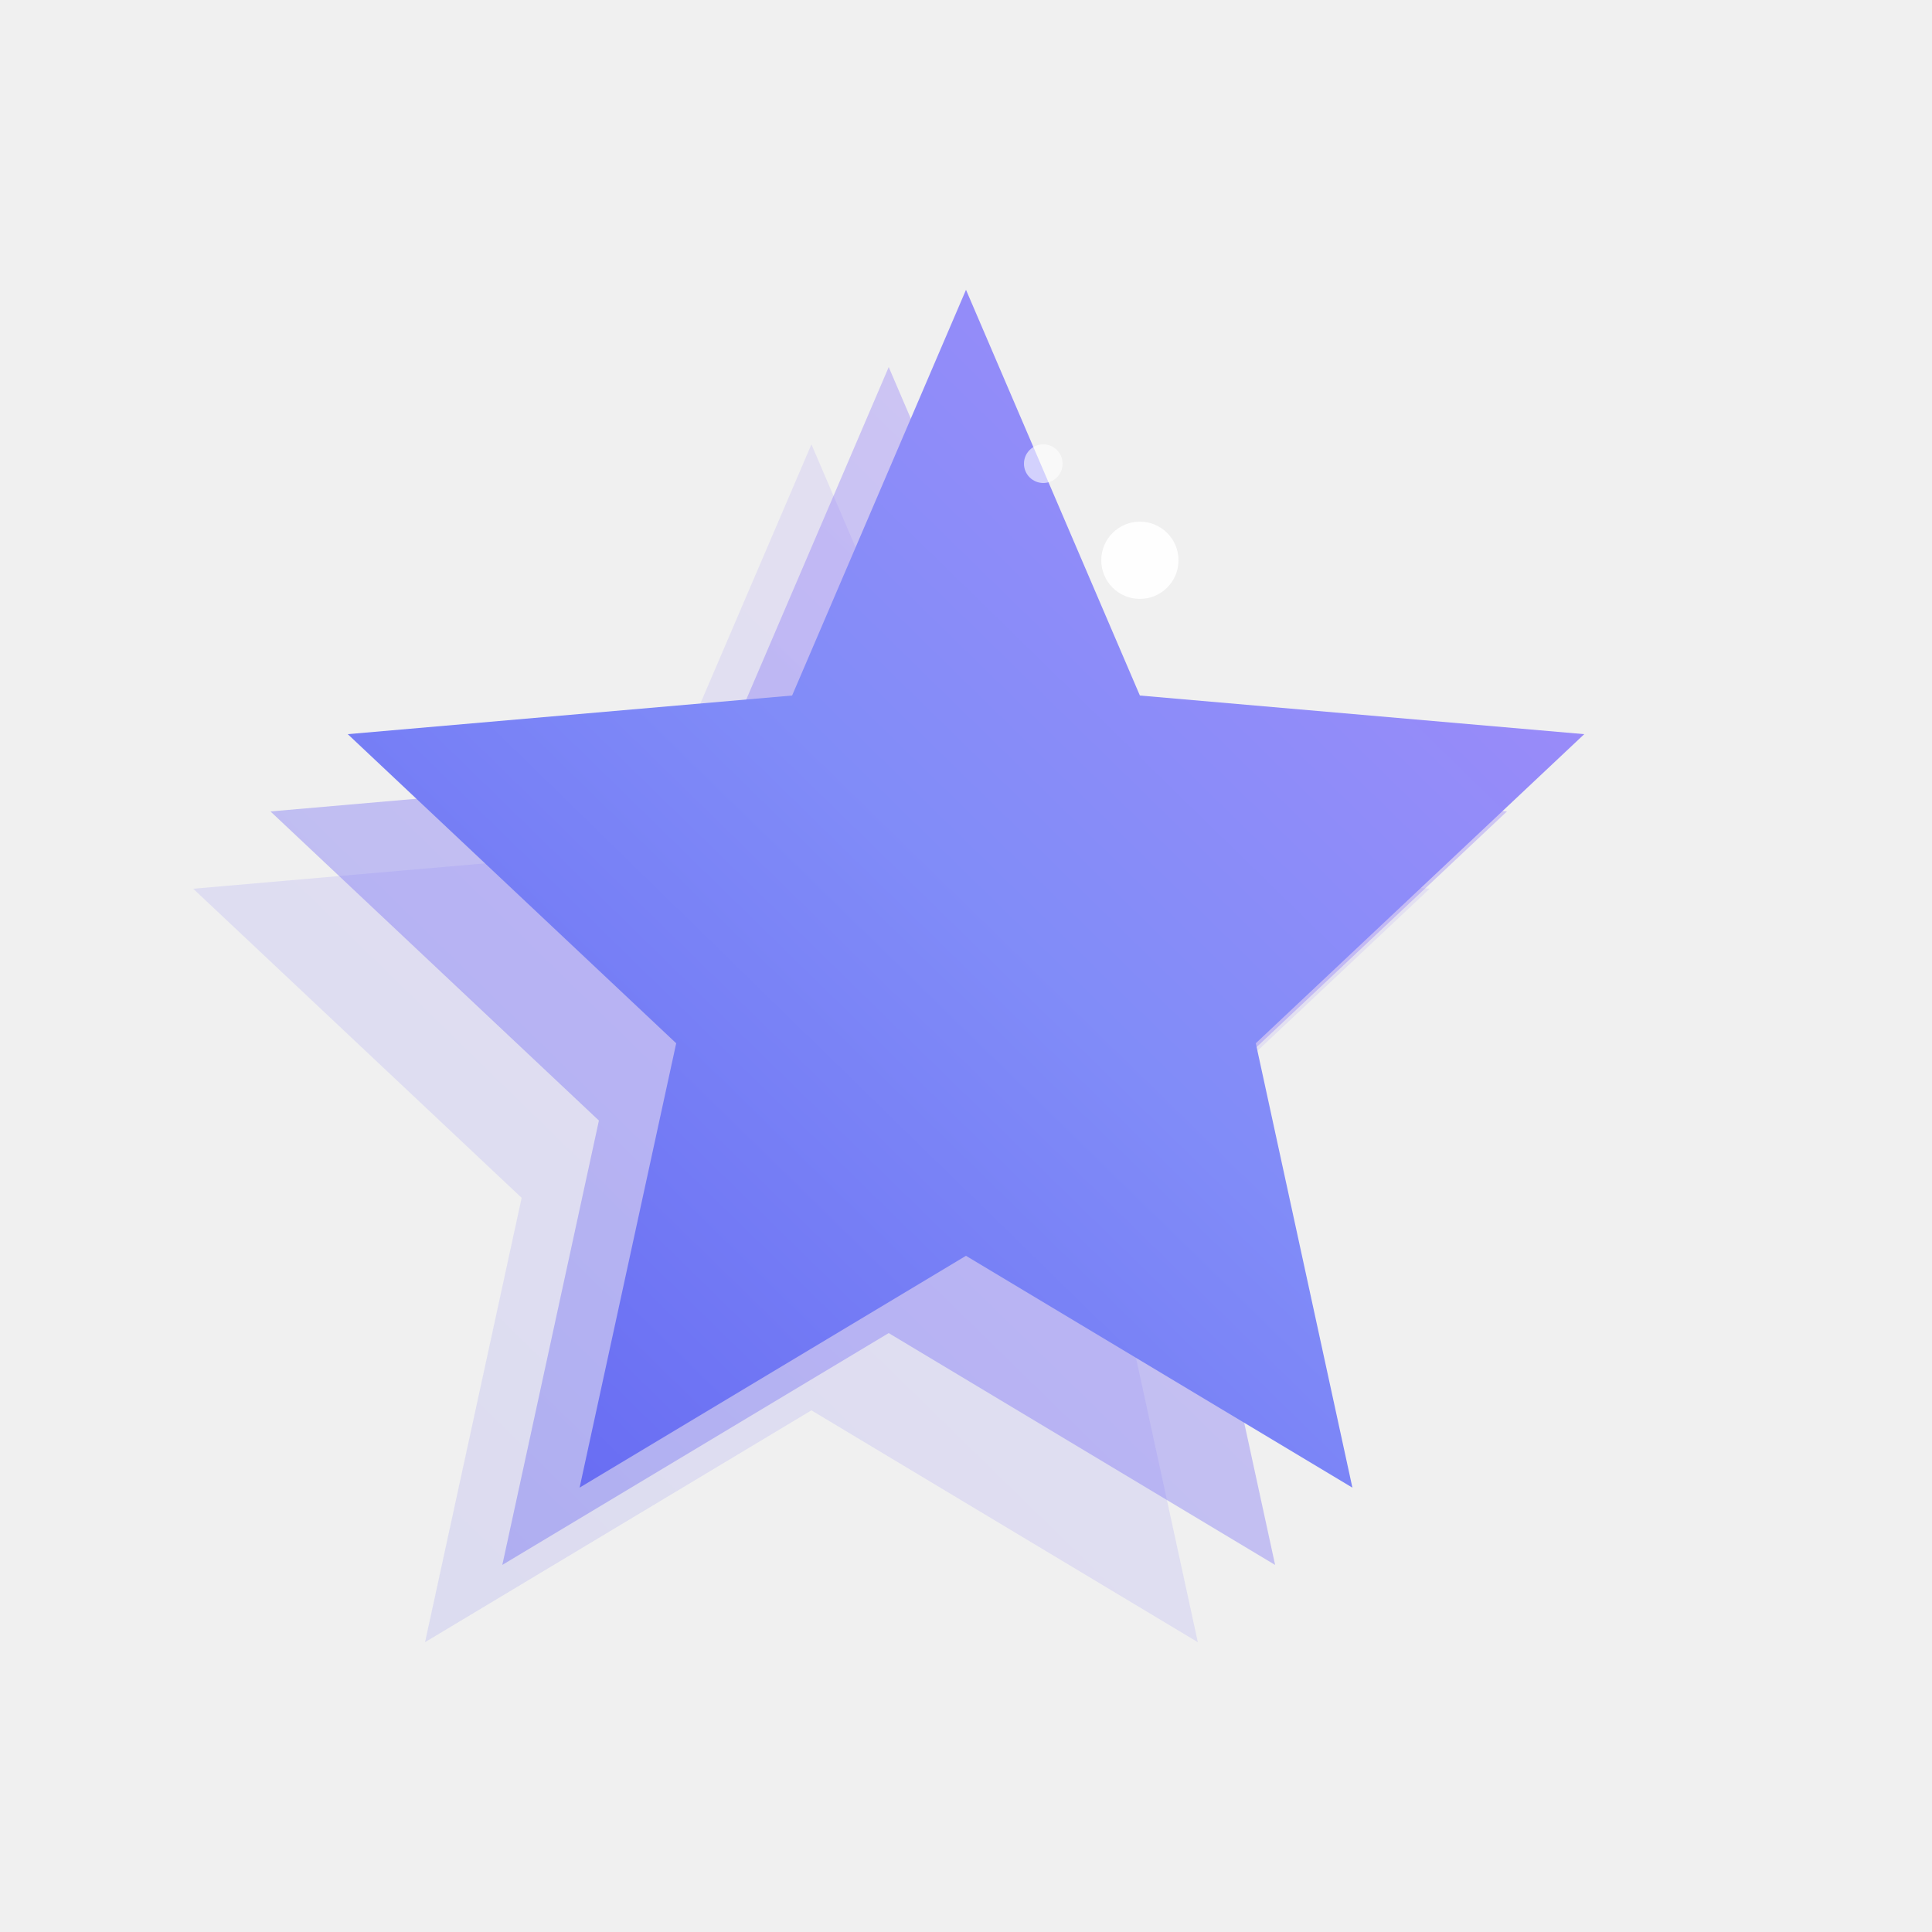
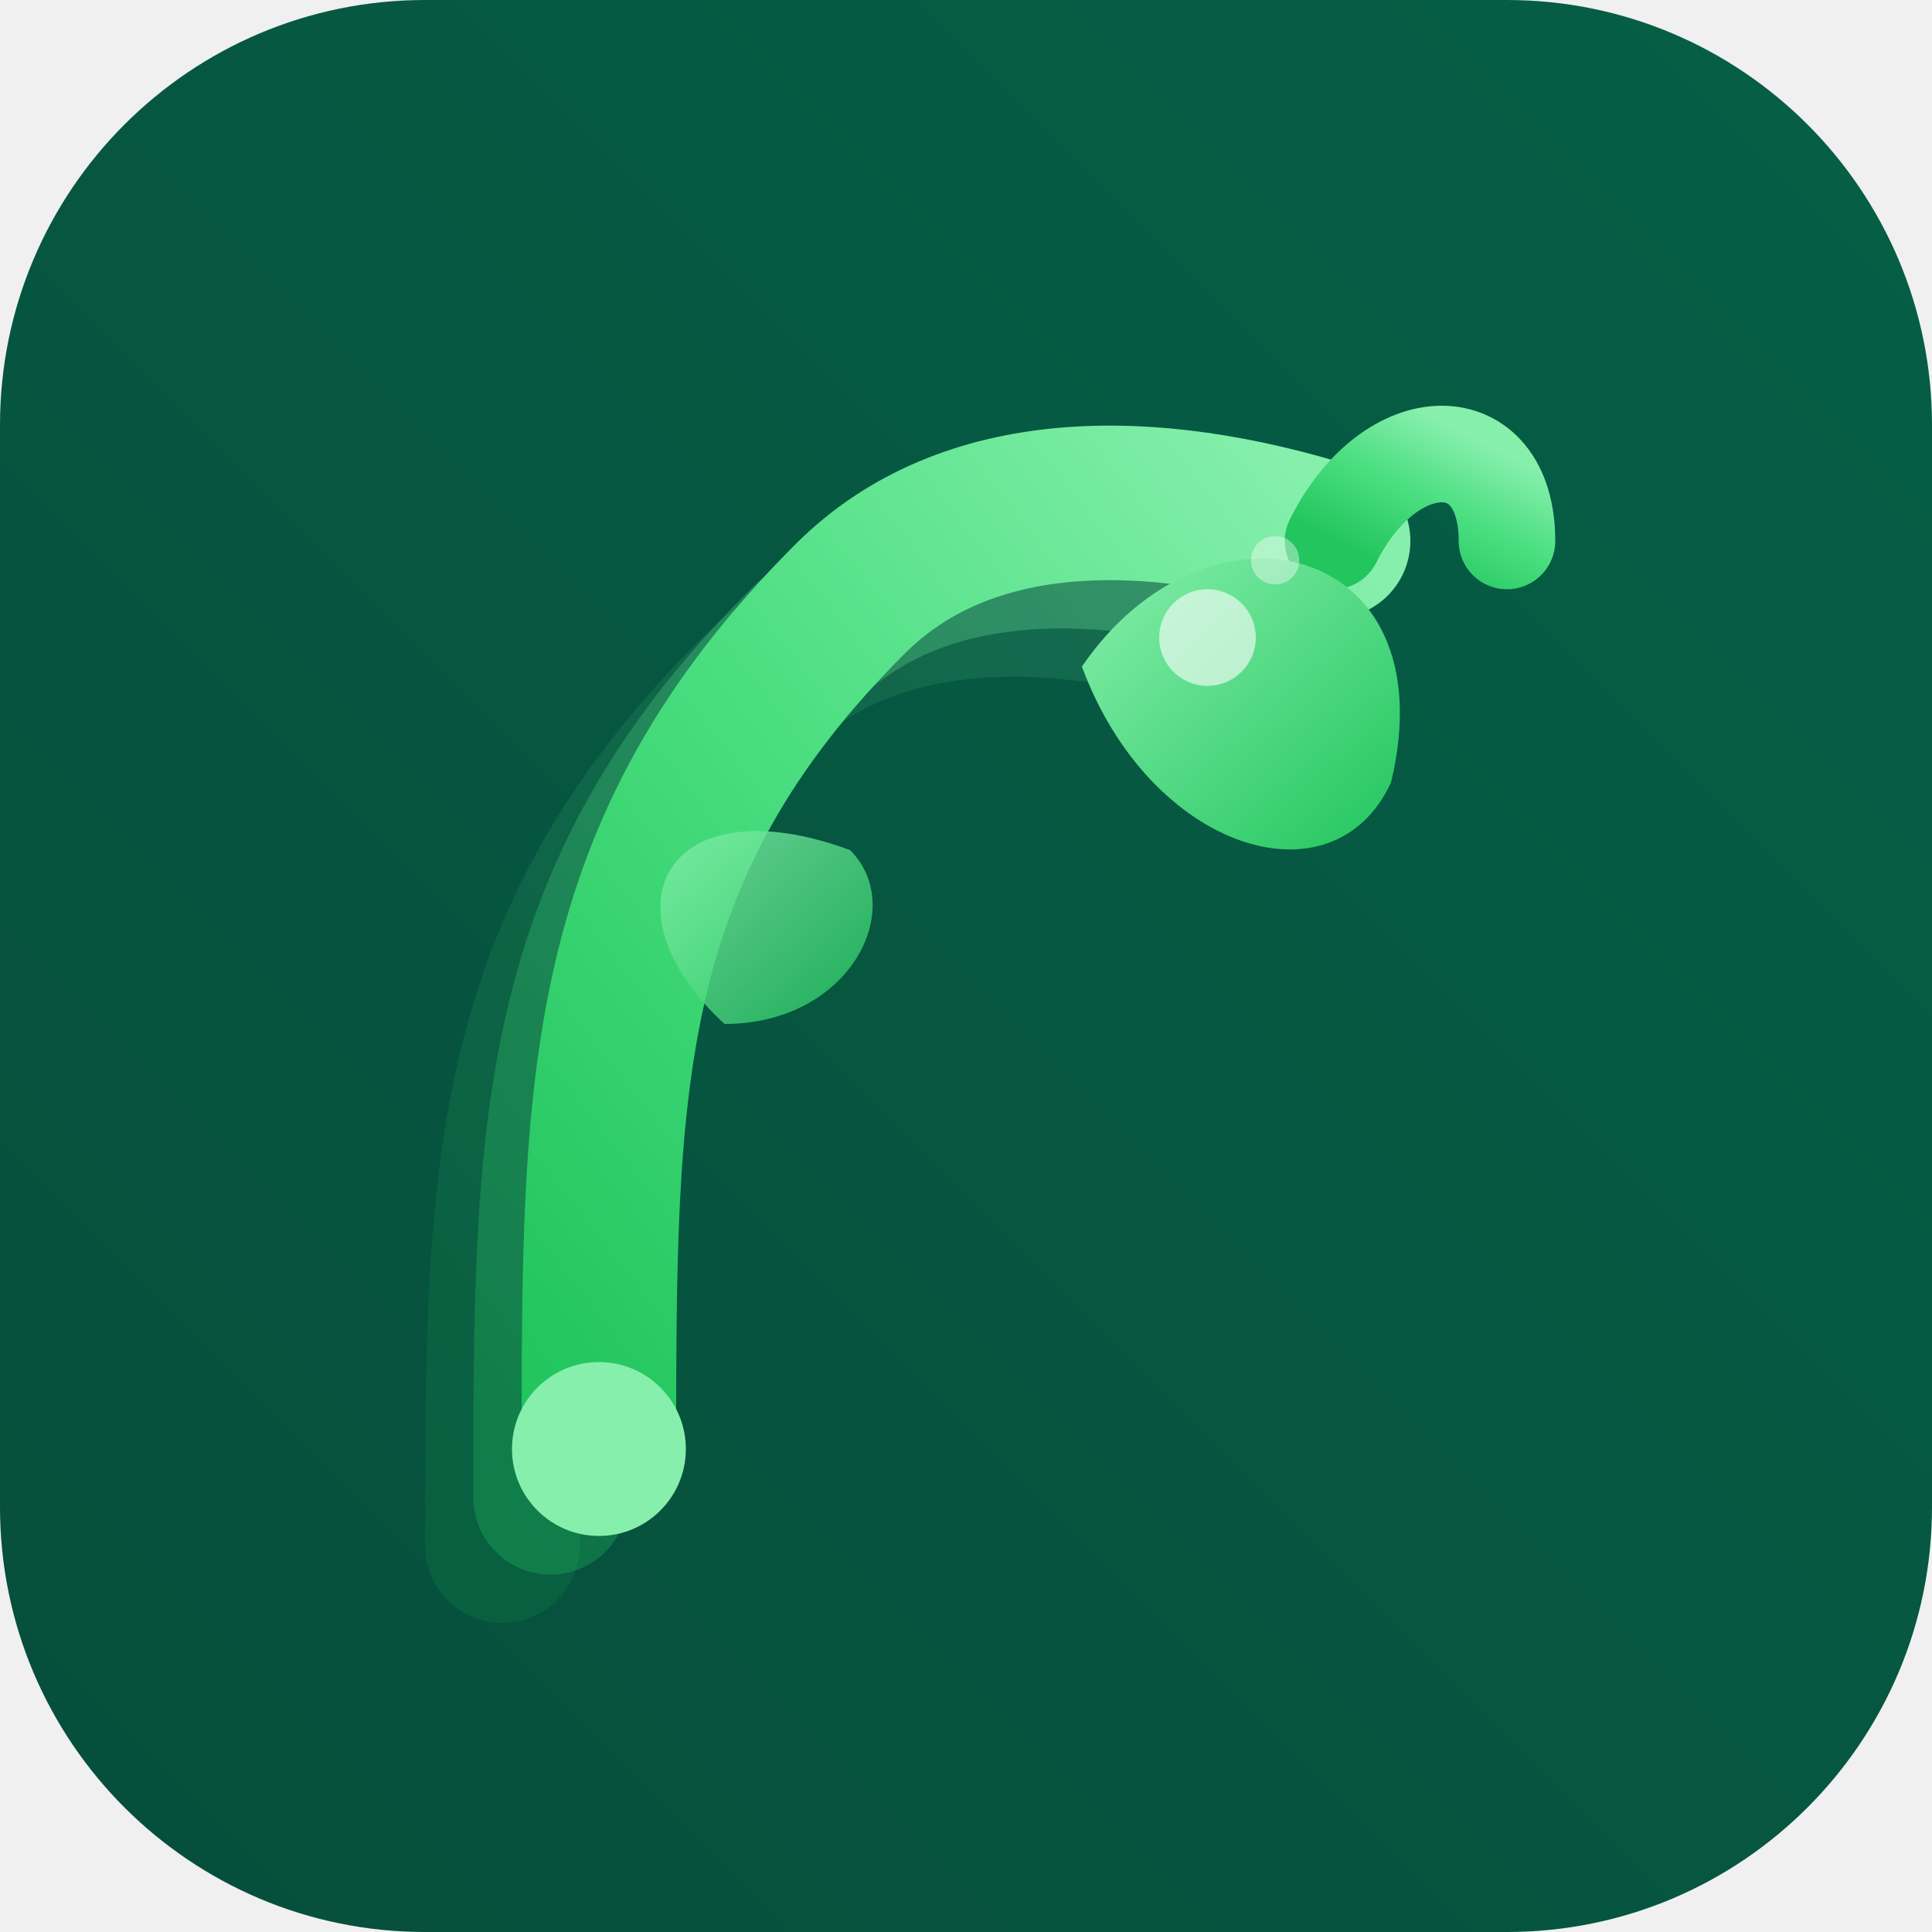
<svg xmlns="http://www.w3.org/2000/svg" viewBox="0 0 200 200" fill="none">
  <defs>
-     <linearGradient id="primary" x1="0%" y1="100%" x2="100%" y2="0%">
-       <stop offset="0%" stop-color="#6366f1" />
-       <stop offset="50%" stop-color="#818cf8" />
-       <stop offset="100%" stop-color="#a78bfa" />
+     <linearGradient id="logoBg" x1="0%" y1="100%" x2="100%" y2="0%">
+       <stop offset="0%" stop-color="#064e3b" />
+       <stop offset="100%" stop-color="#065f46" />
    </linearGradient>
-     <linearGradient id="echo1" x1="0%" y1="100%" x2="100%" y2="0%">
-       <stop offset="0%" stop-color="#6366f1" stop-opacity="0.4" />
-       <stop offset="100%" stop-color="#a78bfa" stop-opacity="0.4" />
+     <linearGradient id="vineGradient" x1="0%" y1="100%" x2="100%" y2="0%">
+       <stop offset="0%" stop-color="#22c55e" />
+       <stop offset="50%" stop-color="#4ade80" />
+       <stop offset="100%" stop-color="#86efac" />
    </linearGradient>
-     <linearGradient id="echo2" x1="0%" y1="100%" x2="100%" y2="0%">
-       <stop offset="0%" stop-color="#6366f1" stop-opacity="0.15" />
-       <stop offset="100%" stop-color="#a78bfa" stop-opacity="0.15" />
+     <linearGradient id="leafGradient" x1="0%" y1="0%" x2="100%" y2="100%">
+       <stop offset="0%" stop-color="#86efac" />
+       <stop offset="100%" stop-color="#22c55e" />
+     </linearGradient>
+     <linearGradient id="vineEcho1" x1="0%" y1="100%" x2="100%" y2="0%">
+       <stop offset="0%" stop-color="#22c55e" stop-opacity="0.3" />
+       <stop offset="100%" stop-color="#86efac" stop-opacity="0.3" />
+     </linearGradient>
+     <linearGradient id="vineEcho2" x1="0%" y1="100%" x2="100%" y2="0%">
+       <stop offset="0%" stop-color="#22c55e" stop-opacity="0.12" />
+       <stop offset="100%" stop-color="#86efac" stop-opacity="0.12" />
    </linearGradient>
  </defs>
-   <g transform="translate(-16, 16)">
-     <path d="M100 30 L118 72 L164 76 L130 108 L140 154 L100 130 L60 154 L70 108 L36 76 L82 72 Z" fill="url(#echo2)" />
+   <rect width="200" height="200" rx="44" fill="url(#logoBg)" />
+   <g transform="translate(-10, 10)">
+     <path d="M62 150 C62 112, 62 88, 88 62 C100 50, 119 50, 138 56" stroke="url(#vineEcho2)" stroke-width="16" stroke-linecap="round" fill="none" />
  </g>
-   <g transform="translate(-8, 8)">
-     <path d="M100 30 L118 72 L164 76 L130 108 L140 154 L100 130 L60 154 L70 108 L36 76 L82 72 Z" fill="url(#echo1)" />
+   <g transform="translate(-5, 5)">
+     <path d="M62 150 C62 112, 62 88, 88 62 C100 50, 119 50, 138 56" stroke="url(#vineEcho1)" stroke-width="16" stroke-linecap="round" fill="none" />
  </g>
-   <path d="M100 30 L118 72 L164 76 L130 108 L140 154 L100 130 L60 154 L70 108 L36 76 L82 72 Z" fill="url(#primary)" />
-   <circle cx="118" cy="58" r="4" fill="white" opacity="0.9" />
-   <circle cx="108" cy="48" r="2" fill="white" opacity="0.6" />
+   <path d="M62 150 C62 112, 62 88, 88 62 C100 50, 119 50, 138 56" stroke="url(#vineGradient)" stroke-width="16" stroke-linecap="round" fill="none" />
+   <path d="M138 56 C144 44, 156 44, 156 56" stroke="url(#vineGradient)" stroke-width="10" stroke-linecap="round" fill="none" />
+   <path d="M112 69 C125 50, 150 56, 144 81 C138 94, 119 88, 112 69" fill="url(#leafGradient)" />
+   <path d="M75 106 C62 94, 69 81, 88 88 C94 94, 88 106, 75 106" fill="url(#leafGradient)" opacity="0.8" />
+   <circle cx="62" cy="150" r="9" fill="#86efac" />
+   <circle cx="125" cy="66" r="5" fill="white" opacity="0.6" />
+   <circle cx="132" cy="58" r="2.5" fill="white" opacity="0.4" />
</svg>
